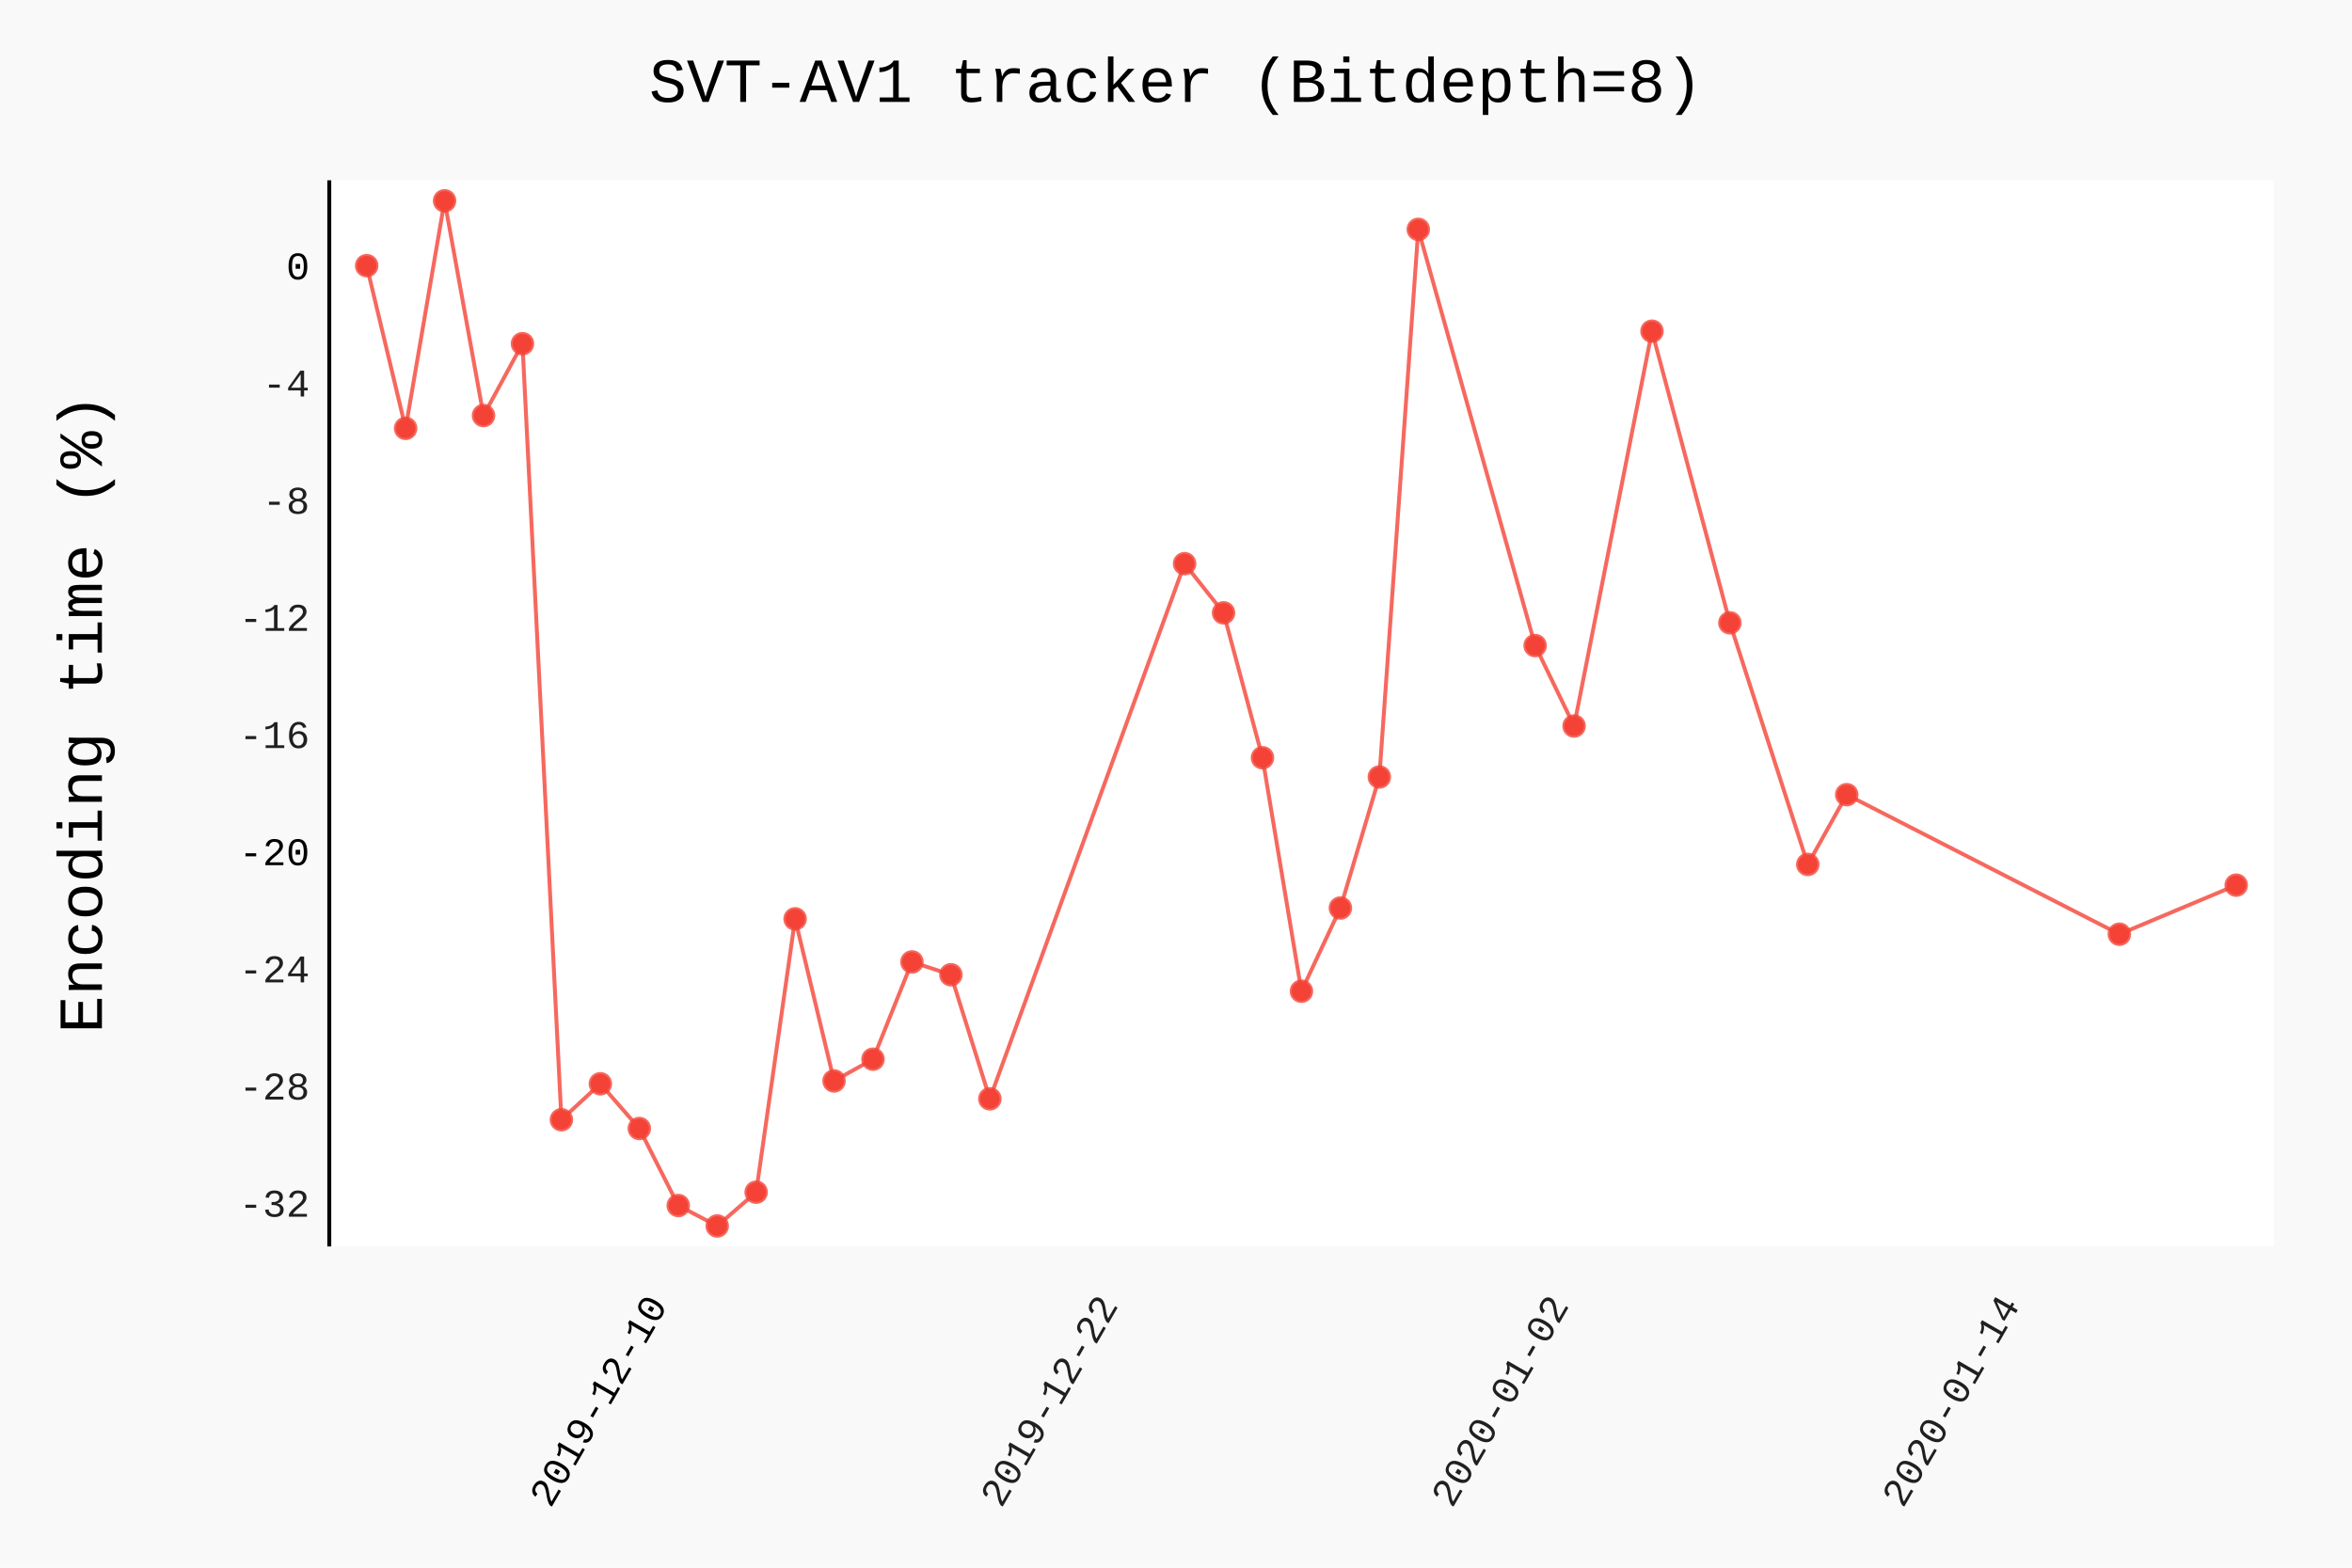
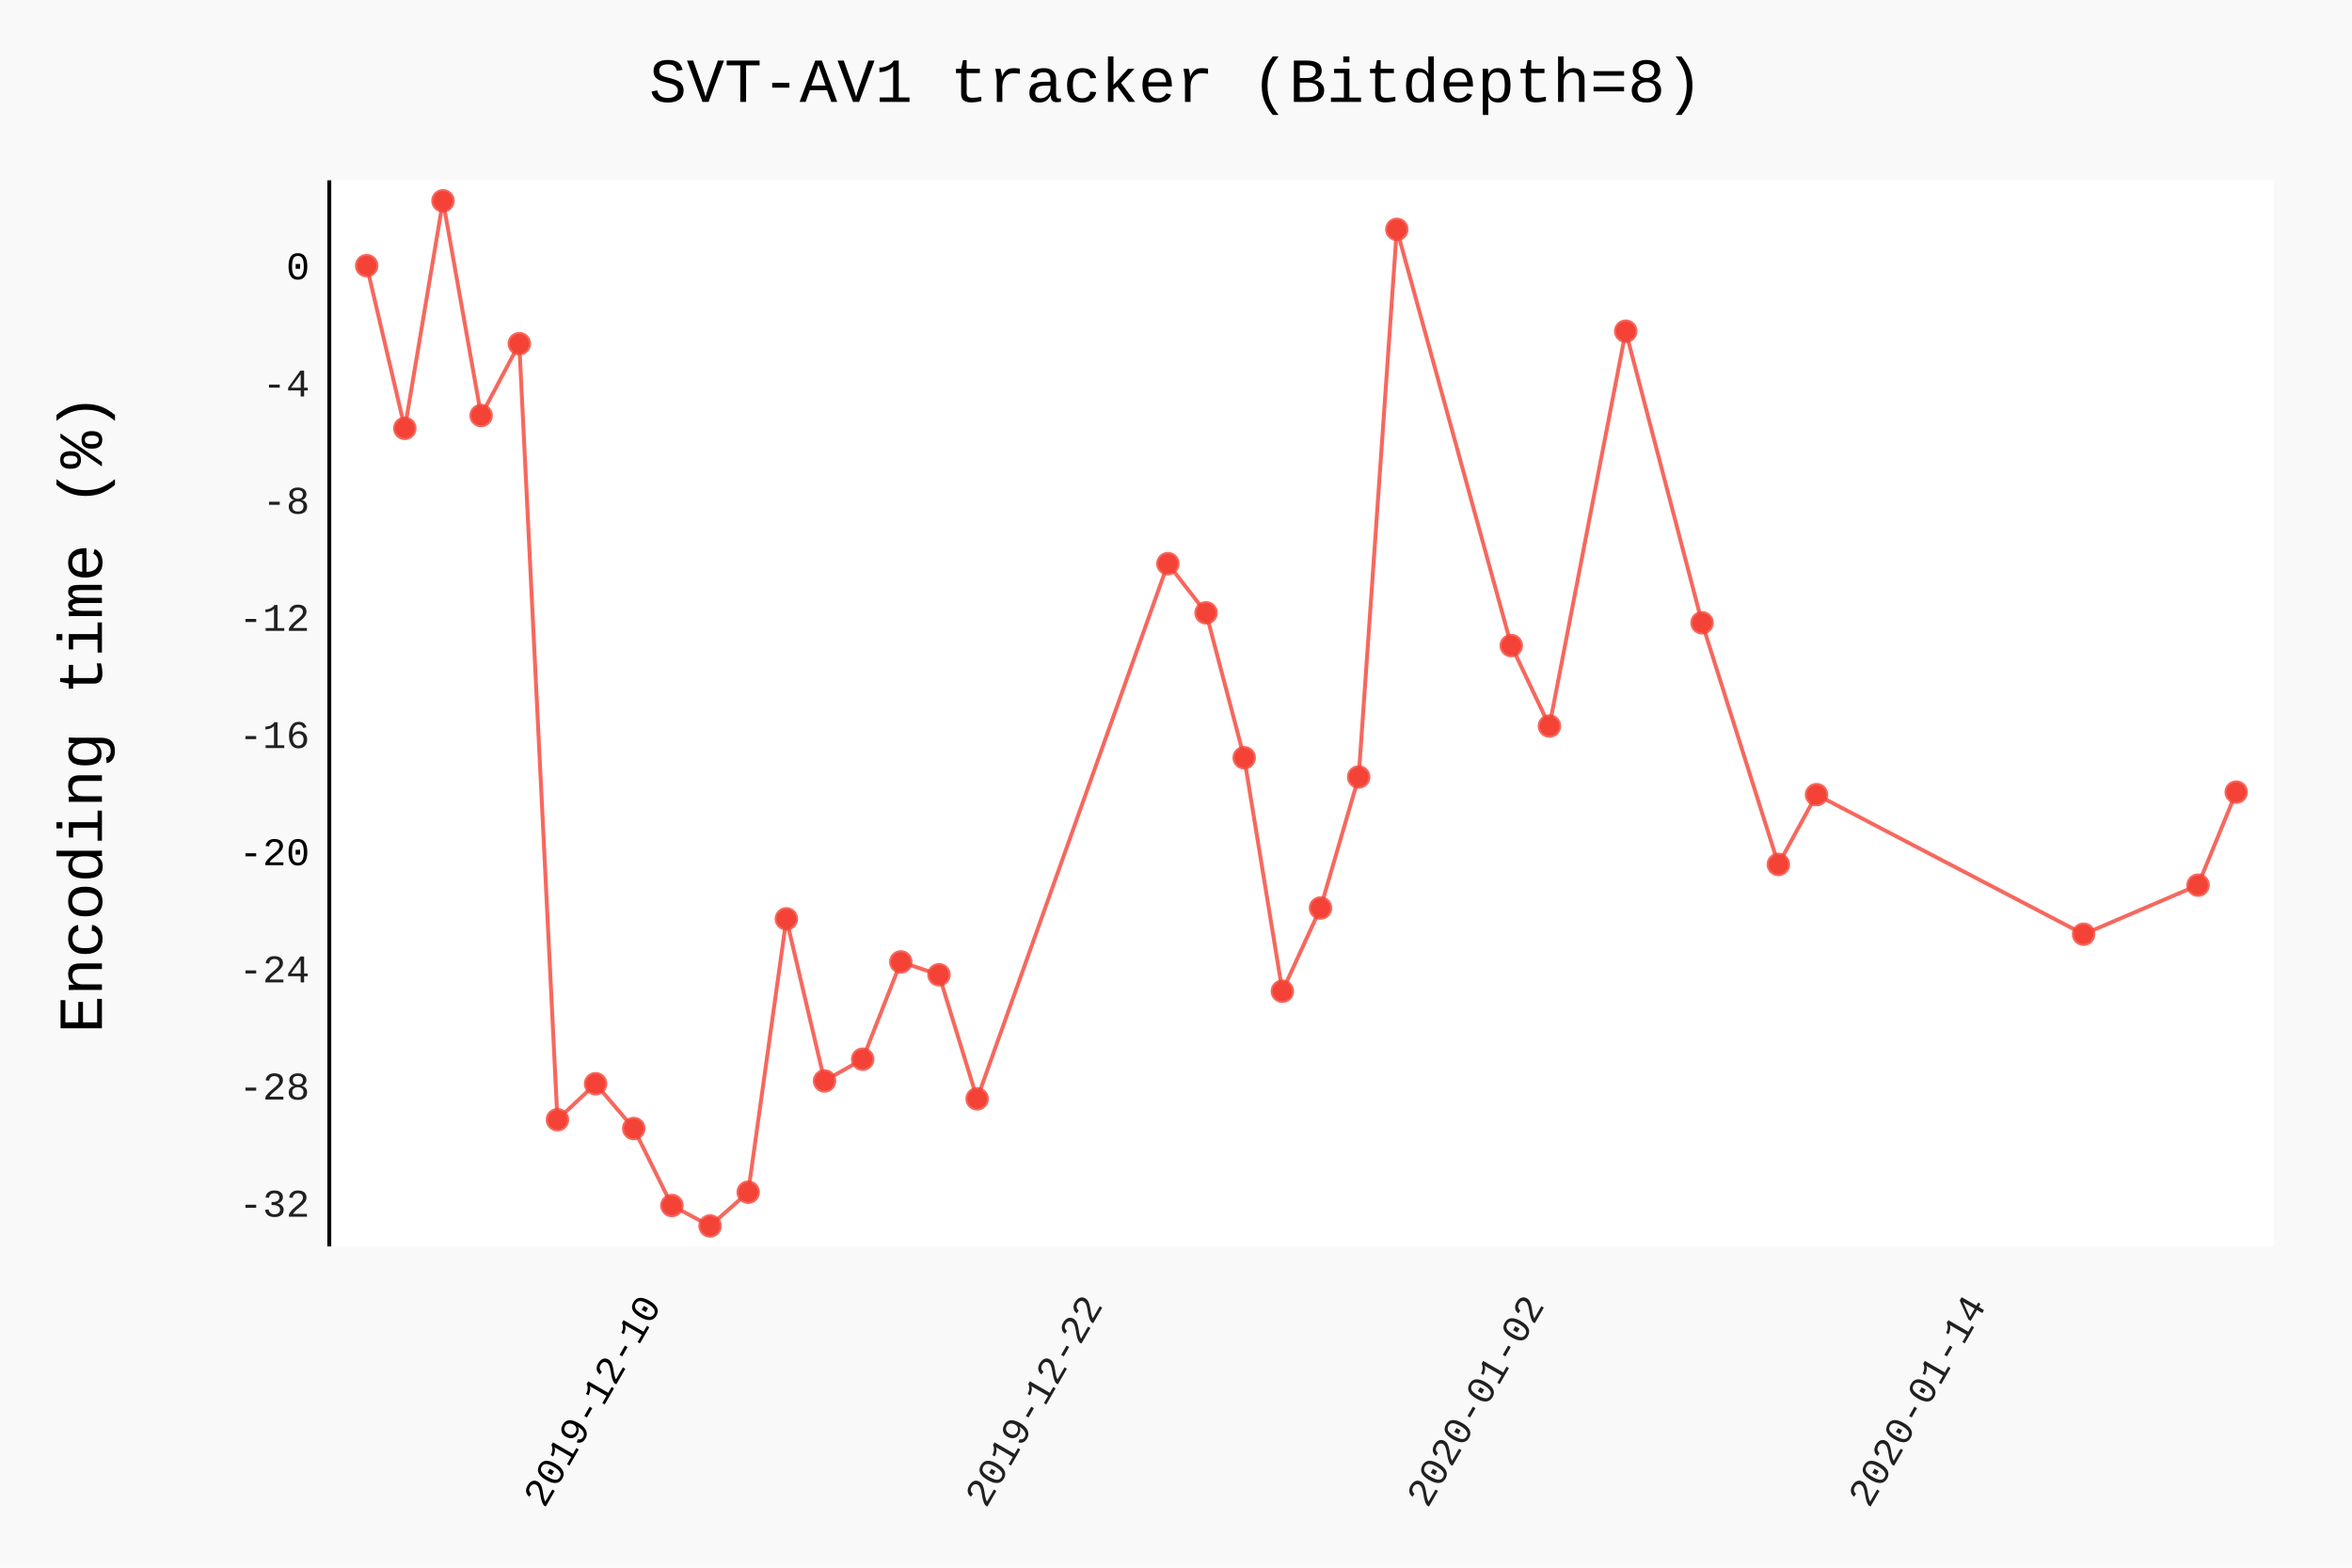
- <svg xmlns="http://www.w3.org/2000/svg" class="pygal-chart" id="chart-53ef094c-0593-451e-887a-6fe6a4ccc30c" viewBox="0 0 600 400">
+ <svg xmlns="http://www.w3.org/2000/svg" class="pygal-chart" id="chart-8f305699-eb50-4ab4-aa1d-f2954c7149e5" viewBox="0 0 600 400">
  <defs>
-     <style type="text/css">#chart-53ef094c-0593-451e-887a-6fe6a4ccc30c{-webkit-user-select:none;-webkit-font-smoothing:antialiased;font-family:Consolas,"Liberation Mono",Menlo,Courier,monospace}#chart-53ef094c-0593-451e-887a-6fe6a4ccc30c .title{font-family:Consolas,"Liberation Mono",Menlo,Courier,monospace;font-size:16px}#chart-53ef094c-0593-451e-887a-6fe6a4ccc30c .legends .legend text{font-family:Consolas,"Liberation Mono",Menlo,Courier,monospace;font-size:14px}#chart-53ef094c-0593-451e-887a-6fe6a4ccc30c .axis text{font-family:Consolas,"Liberation Mono",Menlo,Courier,monospace;font-size:10px}#chart-53ef094c-0593-451e-887a-6fe6a4ccc30c .axis text.major{font-family:Consolas,"Liberation Mono",Menlo,Courier,monospace;font-size:10px}#chart-53ef094c-0593-451e-887a-6fe6a4ccc30c .text-overlay text.value{font-family:Consolas,"Liberation Mono",Menlo,Courier,monospace;font-size:16px}#chart-53ef094c-0593-451e-887a-6fe6a4ccc30c .text-overlay text.label{font-family:Consolas,"Liberation Mono",Menlo,Courier,monospace;font-size:10px}#chart-53ef094c-0593-451e-887a-6fe6a4ccc30c .tooltip{font-family:Consolas,"Liberation Mono",Menlo,Courier,monospace;font-size:14px}#chart-53ef094c-0593-451e-887a-6fe6a4ccc30c text.no_data{font-family:Consolas,"Liberation Mono",Menlo,Courier,monospace;font-size:64px}
- #chart-53ef094c-0593-451e-887a-6fe6a4ccc30c{background-color:rgba(249,249,249,1)}#chart-53ef094c-0593-451e-887a-6fe6a4ccc30c path,#chart-53ef094c-0593-451e-887a-6fe6a4ccc30c line,#chart-53ef094c-0593-451e-887a-6fe6a4ccc30c rect,#chart-53ef094c-0593-451e-887a-6fe6a4ccc30c circle{-webkit-transition:150ms;-moz-transition:150ms;transition:150ms}#chart-53ef094c-0593-451e-887a-6fe6a4ccc30c .graph &gt; .background{fill:rgba(249,249,249,1)}#chart-53ef094c-0593-451e-887a-6fe6a4ccc30c .plot &gt; .background{fill:rgba(255,255,255,1)}#chart-53ef094c-0593-451e-887a-6fe6a4ccc30c .graph{fill:rgba(0,0,0,.87)}#chart-53ef094c-0593-451e-887a-6fe6a4ccc30c text.no_data{fill:rgba(0,0,0,1)}#chart-53ef094c-0593-451e-887a-6fe6a4ccc30c .title{fill:rgba(0,0,0,1)}#chart-53ef094c-0593-451e-887a-6fe6a4ccc30c .legends .legend text{fill:rgba(0,0,0,.87)}#chart-53ef094c-0593-451e-887a-6fe6a4ccc30c .legends .legend:hover text{fill:rgba(0,0,0,1)}#chart-53ef094c-0593-451e-887a-6fe6a4ccc30c .axis .line{stroke:rgba(0,0,0,1)}#chart-53ef094c-0593-451e-887a-6fe6a4ccc30c .axis .guide.line{stroke:rgba(0,0,0,.54)}#chart-53ef094c-0593-451e-887a-6fe6a4ccc30c .axis .major.line{stroke:rgba(0,0,0,.87)}#chart-53ef094c-0593-451e-887a-6fe6a4ccc30c .axis text.major{fill:rgba(0,0,0,1)}#chart-53ef094c-0593-451e-887a-6fe6a4ccc30c .axis.y .guides:hover .guide.line,#chart-53ef094c-0593-451e-887a-6fe6a4ccc30c .line-graph .axis.x .guides:hover .guide.line,#chart-53ef094c-0593-451e-887a-6fe6a4ccc30c .stackedline-graph .axis.x .guides:hover .guide.line,#chart-53ef094c-0593-451e-887a-6fe6a4ccc30c .xy-graph .axis.x .guides:hover .guide.line{stroke:rgba(0,0,0,1)}#chart-53ef094c-0593-451e-887a-6fe6a4ccc30c .axis .guides:hover text{fill:rgba(0,0,0,1)}#chart-53ef094c-0593-451e-887a-6fe6a4ccc30c .reactive{fill-opacity:.7;stroke-opacity:.8}#chart-53ef094c-0593-451e-887a-6fe6a4ccc30c .ci{stroke:rgba(0,0,0,.87)}#chart-53ef094c-0593-451e-887a-6fe6a4ccc30c .reactive.active,#chart-53ef094c-0593-451e-887a-6fe6a4ccc30c .active .reactive{fill-opacity:.8;stroke-opacity:.9;stroke-width:4}#chart-53ef094c-0593-451e-887a-6fe6a4ccc30c .ci .reactive.active{stroke-width:1.5}#chart-53ef094c-0593-451e-887a-6fe6a4ccc30c .series text{fill:rgba(0,0,0,1)}#chart-53ef094c-0593-451e-887a-6fe6a4ccc30c .tooltip rect{fill:rgba(255,255,255,1);stroke:rgba(0,0,0,1);-webkit-transition:opacity 150ms;-moz-transition:opacity 150ms;transition:opacity 150ms}#chart-53ef094c-0593-451e-887a-6fe6a4ccc30c .tooltip .label{fill:rgba(0,0,0,.87)}#chart-53ef094c-0593-451e-887a-6fe6a4ccc30c .tooltip .label{fill:rgba(0,0,0,.87)}#chart-53ef094c-0593-451e-887a-6fe6a4ccc30c .tooltip .legend{font-size:.8em;fill:rgba(0,0,0,.54)}#chart-53ef094c-0593-451e-887a-6fe6a4ccc30c .tooltip .x_label{font-size:.6em;fill:rgba(0,0,0,1)}#chart-53ef094c-0593-451e-887a-6fe6a4ccc30c .tooltip .xlink{font-size:.5em;text-decoration:underline}#chart-53ef094c-0593-451e-887a-6fe6a4ccc30c .tooltip .value{font-size:1.5em}#chart-53ef094c-0593-451e-887a-6fe6a4ccc30c .bound{font-size:.5em}#chart-53ef094c-0593-451e-887a-6fe6a4ccc30c .max-value{font-size:.75em;fill:rgba(0,0,0,.54)}#chart-53ef094c-0593-451e-887a-6fe6a4ccc30c .map-element{fill:rgba(255,255,255,1);stroke:rgba(0,0,0,.54) !important}#chart-53ef094c-0593-451e-887a-6fe6a4ccc30c .map-element .reactive{fill-opacity:inherit;stroke-opacity:inherit}#chart-53ef094c-0593-451e-887a-6fe6a4ccc30c .color-0,#chart-53ef094c-0593-451e-887a-6fe6a4ccc30c .color-0 a:visited{stroke:#F44336;fill:#F44336}#chart-53ef094c-0593-451e-887a-6fe6a4ccc30c .text-overlay .color-0 text{fill:black}
- #chart-53ef094c-0593-451e-887a-6fe6a4ccc30c text.no_data{text-anchor:middle}#chart-53ef094c-0593-451e-887a-6fe6a4ccc30c .guide.line{fill:none}#chart-53ef094c-0593-451e-887a-6fe6a4ccc30c .centered{text-anchor:middle}#chart-53ef094c-0593-451e-887a-6fe6a4ccc30c .title{text-anchor:middle}#chart-53ef094c-0593-451e-887a-6fe6a4ccc30c .legends .legend text{fill-opacity:1}#chart-53ef094c-0593-451e-887a-6fe6a4ccc30c .axis.x text{text-anchor:middle}#chart-53ef094c-0593-451e-887a-6fe6a4ccc30c .axis.x:not(.web) text[transform]{text-anchor:start}#chart-53ef094c-0593-451e-887a-6fe6a4ccc30c .axis.x:not(.web) text[transform].backwards{text-anchor:end}#chart-53ef094c-0593-451e-887a-6fe6a4ccc30c .axis.y text{text-anchor:end}#chart-53ef094c-0593-451e-887a-6fe6a4ccc30c .axis.y text[transform].backwards{text-anchor:start}#chart-53ef094c-0593-451e-887a-6fe6a4ccc30c .axis.y2 text{text-anchor:start}#chart-53ef094c-0593-451e-887a-6fe6a4ccc30c .axis.y2 text[transform].backwards{text-anchor:end}#chart-53ef094c-0593-451e-887a-6fe6a4ccc30c .axis .guide.line{stroke-dasharray:4,4}#chart-53ef094c-0593-451e-887a-6fe6a4ccc30c .axis .major.guide.line{stroke-dasharray:6,6}#chart-53ef094c-0593-451e-887a-6fe6a4ccc30c .horizontal .axis.y .guide.line,#chart-53ef094c-0593-451e-887a-6fe6a4ccc30c .horizontal .axis.y2 .guide.line,#chart-53ef094c-0593-451e-887a-6fe6a4ccc30c .vertical .axis.x .guide.line{opacity:0}#chart-53ef094c-0593-451e-887a-6fe6a4ccc30c .horizontal .axis.always_show .guide.line,#chart-53ef094c-0593-451e-887a-6fe6a4ccc30c .vertical .axis.always_show .guide.line{opacity:1 !important}#chart-53ef094c-0593-451e-887a-6fe6a4ccc30c .axis.y .guides:hover .guide.line,#chart-53ef094c-0593-451e-887a-6fe6a4ccc30c .axis.y2 .guides:hover .guide.line,#chart-53ef094c-0593-451e-887a-6fe6a4ccc30c .axis.x .guides:hover .guide.line{opacity:1}#chart-53ef094c-0593-451e-887a-6fe6a4ccc30c .axis .guides:hover text{opacity:1}#chart-53ef094c-0593-451e-887a-6fe6a4ccc30c .nofill{fill:none}#chart-53ef094c-0593-451e-887a-6fe6a4ccc30c .subtle-fill{fill-opacity:.2}#chart-53ef094c-0593-451e-887a-6fe6a4ccc30c .dot{stroke-width:1px;fill-opacity:1}#chart-53ef094c-0593-451e-887a-6fe6a4ccc30c .dot.active{stroke-width:5px}#chart-53ef094c-0593-451e-887a-6fe6a4ccc30c .dot.negative{fill:transparent}#chart-53ef094c-0593-451e-887a-6fe6a4ccc30c text,#chart-53ef094c-0593-451e-887a-6fe6a4ccc30c tspan{stroke:none !important}#chart-53ef094c-0593-451e-887a-6fe6a4ccc30c .series text.active{opacity:1}#chart-53ef094c-0593-451e-887a-6fe6a4ccc30c .tooltip rect{fill-opacity:.95;stroke-width:.5}#chart-53ef094c-0593-451e-887a-6fe6a4ccc30c .tooltip text{fill-opacity:1}#chart-53ef094c-0593-451e-887a-6fe6a4ccc30c .showable{visibility:hidden}#chart-53ef094c-0593-451e-887a-6fe6a4ccc30c .showable.shown{visibility:visible}#chart-53ef094c-0593-451e-887a-6fe6a4ccc30c .gauge-background{fill:rgba(229,229,229,1);stroke:none}#chart-53ef094c-0593-451e-887a-6fe6a4ccc30c .bg-lines{stroke:rgba(249,249,249,1);stroke-width:2px}</style>
+     <style type="text/css">#chart-8f305699-eb50-4ab4-aa1d-f2954c7149e5{-webkit-user-select:none;-webkit-font-smoothing:antialiased;font-family:Consolas,"Liberation Mono",Menlo,Courier,monospace}#chart-8f305699-eb50-4ab4-aa1d-f2954c7149e5 .title{font-family:Consolas,"Liberation Mono",Menlo,Courier,monospace;font-size:16px}#chart-8f305699-eb50-4ab4-aa1d-f2954c7149e5 .legends .legend text{font-family:Consolas,"Liberation Mono",Menlo,Courier,monospace;font-size:14px}#chart-8f305699-eb50-4ab4-aa1d-f2954c7149e5 .axis text{font-family:Consolas,"Liberation Mono",Menlo,Courier,monospace;font-size:10px}#chart-8f305699-eb50-4ab4-aa1d-f2954c7149e5 .axis text.major{font-family:Consolas,"Liberation Mono",Menlo,Courier,monospace;font-size:10px}#chart-8f305699-eb50-4ab4-aa1d-f2954c7149e5 .text-overlay text.value{font-family:Consolas,"Liberation Mono",Menlo,Courier,monospace;font-size:16px}#chart-8f305699-eb50-4ab4-aa1d-f2954c7149e5 .text-overlay text.label{font-family:Consolas,"Liberation Mono",Menlo,Courier,monospace;font-size:10px}#chart-8f305699-eb50-4ab4-aa1d-f2954c7149e5 .tooltip{font-family:Consolas,"Liberation Mono",Menlo,Courier,monospace;font-size:14px}#chart-8f305699-eb50-4ab4-aa1d-f2954c7149e5 text.no_data{font-family:Consolas,"Liberation Mono",Menlo,Courier,monospace;font-size:64px}
+ #chart-8f305699-eb50-4ab4-aa1d-f2954c7149e5{background-color:rgba(249,249,249,1)}#chart-8f305699-eb50-4ab4-aa1d-f2954c7149e5 path,#chart-8f305699-eb50-4ab4-aa1d-f2954c7149e5 line,#chart-8f305699-eb50-4ab4-aa1d-f2954c7149e5 rect,#chart-8f305699-eb50-4ab4-aa1d-f2954c7149e5 circle{-webkit-transition:150ms;-moz-transition:150ms;transition:150ms}#chart-8f305699-eb50-4ab4-aa1d-f2954c7149e5 .graph &gt; .background{fill:rgba(249,249,249,1)}#chart-8f305699-eb50-4ab4-aa1d-f2954c7149e5 .plot &gt; .background{fill:rgba(255,255,255,1)}#chart-8f305699-eb50-4ab4-aa1d-f2954c7149e5 .graph{fill:rgba(0,0,0,.87)}#chart-8f305699-eb50-4ab4-aa1d-f2954c7149e5 text.no_data{fill:rgba(0,0,0,1)}#chart-8f305699-eb50-4ab4-aa1d-f2954c7149e5 .title{fill:rgba(0,0,0,1)}#chart-8f305699-eb50-4ab4-aa1d-f2954c7149e5 .legends .legend text{fill:rgba(0,0,0,.87)}#chart-8f305699-eb50-4ab4-aa1d-f2954c7149e5 .legends .legend:hover text{fill:rgba(0,0,0,1)}#chart-8f305699-eb50-4ab4-aa1d-f2954c7149e5 .axis .line{stroke:rgba(0,0,0,1)}#chart-8f305699-eb50-4ab4-aa1d-f2954c7149e5 .axis .guide.line{stroke:rgba(0,0,0,.54)}#chart-8f305699-eb50-4ab4-aa1d-f2954c7149e5 .axis .major.line{stroke:rgba(0,0,0,.87)}#chart-8f305699-eb50-4ab4-aa1d-f2954c7149e5 .axis text.major{fill:rgba(0,0,0,1)}#chart-8f305699-eb50-4ab4-aa1d-f2954c7149e5 .axis.y .guides:hover .guide.line,#chart-8f305699-eb50-4ab4-aa1d-f2954c7149e5 .line-graph .axis.x .guides:hover .guide.line,#chart-8f305699-eb50-4ab4-aa1d-f2954c7149e5 .stackedline-graph .axis.x .guides:hover .guide.line,#chart-8f305699-eb50-4ab4-aa1d-f2954c7149e5 .xy-graph .axis.x .guides:hover .guide.line{stroke:rgba(0,0,0,1)}#chart-8f305699-eb50-4ab4-aa1d-f2954c7149e5 .axis .guides:hover text{fill:rgba(0,0,0,1)}#chart-8f305699-eb50-4ab4-aa1d-f2954c7149e5 .reactive{fill-opacity:.7;stroke-opacity:.8}#chart-8f305699-eb50-4ab4-aa1d-f2954c7149e5 .ci{stroke:rgba(0,0,0,.87)}#chart-8f305699-eb50-4ab4-aa1d-f2954c7149e5 .reactive.active,#chart-8f305699-eb50-4ab4-aa1d-f2954c7149e5 .active .reactive{fill-opacity:.8;stroke-opacity:.9;stroke-width:4}#chart-8f305699-eb50-4ab4-aa1d-f2954c7149e5 .ci .reactive.active{stroke-width:1.5}#chart-8f305699-eb50-4ab4-aa1d-f2954c7149e5 .series text{fill:rgba(0,0,0,1)}#chart-8f305699-eb50-4ab4-aa1d-f2954c7149e5 .tooltip rect{fill:rgba(255,255,255,1);stroke:rgba(0,0,0,1);-webkit-transition:opacity 150ms;-moz-transition:opacity 150ms;transition:opacity 150ms}#chart-8f305699-eb50-4ab4-aa1d-f2954c7149e5 .tooltip .label{fill:rgba(0,0,0,.87)}#chart-8f305699-eb50-4ab4-aa1d-f2954c7149e5 .tooltip .label{fill:rgba(0,0,0,.87)}#chart-8f305699-eb50-4ab4-aa1d-f2954c7149e5 .tooltip .legend{font-size:.8em;fill:rgba(0,0,0,.54)}#chart-8f305699-eb50-4ab4-aa1d-f2954c7149e5 .tooltip .x_label{font-size:.6em;fill:rgba(0,0,0,1)}#chart-8f305699-eb50-4ab4-aa1d-f2954c7149e5 .tooltip .xlink{font-size:.5em;text-decoration:underline}#chart-8f305699-eb50-4ab4-aa1d-f2954c7149e5 .tooltip .value{font-size:1.5em}#chart-8f305699-eb50-4ab4-aa1d-f2954c7149e5 .bound{font-size:.5em}#chart-8f305699-eb50-4ab4-aa1d-f2954c7149e5 .max-value{font-size:.75em;fill:rgba(0,0,0,.54)}#chart-8f305699-eb50-4ab4-aa1d-f2954c7149e5 .map-element{fill:rgba(255,255,255,1);stroke:rgba(0,0,0,.54) !important}#chart-8f305699-eb50-4ab4-aa1d-f2954c7149e5 .map-element .reactive{fill-opacity:inherit;stroke-opacity:inherit}#chart-8f305699-eb50-4ab4-aa1d-f2954c7149e5 .color-0,#chart-8f305699-eb50-4ab4-aa1d-f2954c7149e5 .color-0 a:visited{stroke:#F44336;fill:#F44336}#chart-8f305699-eb50-4ab4-aa1d-f2954c7149e5 .text-overlay .color-0 text{fill:black}
+ #chart-8f305699-eb50-4ab4-aa1d-f2954c7149e5 text.no_data{text-anchor:middle}#chart-8f305699-eb50-4ab4-aa1d-f2954c7149e5 .guide.line{fill:none}#chart-8f305699-eb50-4ab4-aa1d-f2954c7149e5 .centered{text-anchor:middle}#chart-8f305699-eb50-4ab4-aa1d-f2954c7149e5 .title{text-anchor:middle}#chart-8f305699-eb50-4ab4-aa1d-f2954c7149e5 .legends .legend text{fill-opacity:1}#chart-8f305699-eb50-4ab4-aa1d-f2954c7149e5 .axis.x text{text-anchor:middle}#chart-8f305699-eb50-4ab4-aa1d-f2954c7149e5 .axis.x:not(.web) text[transform]{text-anchor:start}#chart-8f305699-eb50-4ab4-aa1d-f2954c7149e5 .axis.x:not(.web) text[transform].backwards{text-anchor:end}#chart-8f305699-eb50-4ab4-aa1d-f2954c7149e5 .axis.y text{text-anchor:end}#chart-8f305699-eb50-4ab4-aa1d-f2954c7149e5 .axis.y text[transform].backwards{text-anchor:start}#chart-8f305699-eb50-4ab4-aa1d-f2954c7149e5 .axis.y2 text{text-anchor:start}#chart-8f305699-eb50-4ab4-aa1d-f2954c7149e5 .axis.y2 text[transform].backwards{text-anchor:end}#chart-8f305699-eb50-4ab4-aa1d-f2954c7149e5 .axis .guide.line{stroke-dasharray:4,4}#chart-8f305699-eb50-4ab4-aa1d-f2954c7149e5 .axis .major.guide.line{stroke-dasharray:6,6}#chart-8f305699-eb50-4ab4-aa1d-f2954c7149e5 .horizontal .axis.y .guide.line,#chart-8f305699-eb50-4ab4-aa1d-f2954c7149e5 .horizontal .axis.y2 .guide.line,#chart-8f305699-eb50-4ab4-aa1d-f2954c7149e5 .vertical .axis.x .guide.line{opacity:0}#chart-8f305699-eb50-4ab4-aa1d-f2954c7149e5 .horizontal .axis.always_show .guide.line,#chart-8f305699-eb50-4ab4-aa1d-f2954c7149e5 .vertical .axis.always_show .guide.line{opacity:1 !important}#chart-8f305699-eb50-4ab4-aa1d-f2954c7149e5 .axis.y .guides:hover .guide.line,#chart-8f305699-eb50-4ab4-aa1d-f2954c7149e5 .axis.y2 .guides:hover .guide.line,#chart-8f305699-eb50-4ab4-aa1d-f2954c7149e5 .axis.x .guides:hover .guide.line{opacity:1}#chart-8f305699-eb50-4ab4-aa1d-f2954c7149e5 .axis .guides:hover text{opacity:1}#chart-8f305699-eb50-4ab4-aa1d-f2954c7149e5 .nofill{fill:none}#chart-8f305699-eb50-4ab4-aa1d-f2954c7149e5 .subtle-fill{fill-opacity:.2}#chart-8f305699-eb50-4ab4-aa1d-f2954c7149e5 .dot{stroke-width:1px;fill-opacity:1}#chart-8f305699-eb50-4ab4-aa1d-f2954c7149e5 .dot.active{stroke-width:5px}#chart-8f305699-eb50-4ab4-aa1d-f2954c7149e5 .dot.negative{fill:transparent}#chart-8f305699-eb50-4ab4-aa1d-f2954c7149e5 text,#chart-8f305699-eb50-4ab4-aa1d-f2954c7149e5 tspan{stroke:none !important}#chart-8f305699-eb50-4ab4-aa1d-f2954c7149e5 .series text.active{opacity:1}#chart-8f305699-eb50-4ab4-aa1d-f2954c7149e5 .tooltip rect{fill-opacity:.95;stroke-width:.5}#chart-8f305699-eb50-4ab4-aa1d-f2954c7149e5 .tooltip text{fill-opacity:1}#chart-8f305699-eb50-4ab4-aa1d-f2954c7149e5 .showable{visibility:hidden}#chart-8f305699-eb50-4ab4-aa1d-f2954c7149e5 .showable.shown{visibility:visible}#chart-8f305699-eb50-4ab4-aa1d-f2954c7149e5 .gauge-background{fill:rgba(229,229,229,1);stroke:none}#chart-8f305699-eb50-4ab4-aa1d-f2954c7149e5 .bg-lines{stroke:rgba(249,249,249,1);stroke-width:2px}</style>
  </defs>
  <g class="graph datetimeline-graph vertical">
    <rect class="background" height="400" width="600" x="0" y="0" />
    <g class="plot" transform="translate(84, 46)">
      <rect class="background" height="272.038" width="496.0" x="0" y="0" />
      <g class="axis y">
        <g class="guides">
          <text class="" x="-5" y="264.442">-32</text>
        </g>
        <g class="guides">
          <text class="" x="-5" y="234.547">-28</text>
        </g>
        <g class="guides">
          <text class="" x="-5" y="204.652">-24</text>
        </g>
        <g class="guides">
          <text class="major" x="-5" y="174.757">-20</text>
        </g>
        <g class="guides">
          <text class="" x="-5" y="144.862">-16</text>
        </g>
        <g class="guides">
          <text class="" x="-5" y="114.967">-12</text>
        </g>
        <g class="guides">
          <text class="" x="-5" y="85.072">-8</text>
        </g>
        <g class="guides">
          <text class="" x="-5" y="55.177">-4</text>
        </g>
        <g class="guides">
          <text class="major" x="-5" y="25.282">0</text>
        </g>
      </g>
      <g class="axis x">
        <path class="line" d="M0 0 v272.038" />
        <g class="guides">
-           <path class="major guide line" d="M86.45 0 v272.038" />
-           <text class="major backwards" transform="rotate(300 86.44967 287.0385)" x="86.45" y="287.038">2019-12-10</text>
+           <path class="major guide line" d="M84.88 0 v272.038" />
+           <text class="major backwards" transform="rotate(300 84.88005 287.0385)" x="84.88" y="287.038">2019-12-10</text>
        </g>
        <g class="guides">
-           <path class="guide line" d="M201.448 0 v272.038" />
-           <text class="backwards" transform="rotate(300 201.4485 287.0385)" x="201.448" y="287.038">2019-12-22</text>
+           <path class="guide line" d="M197.532 0 v272.038" />
+           <text class="backwards" transform="rotate(300 197.5319 287.0385)" x="197.532" y="287.038">2019-12-22</text>
        </g>
        <g class="guides">
-           <path class="guide line" d="M316.447 0 v272.038" />
-           <text class="backwards" transform="rotate(300 316.4473 287.0385)" x="316.447" y="287.038">2020-01-02</text>
+           <path class="guide line" d="M310.184 0 v272.038" />
+           <text class="backwards" transform="rotate(300 310.1838 287.0385)" x="310.184" y="287.038">2020-01-02</text>
        </g>
        <g class="guides">
-           <path class="guide line" d="M431.446 0 v272.038" />
-           <text class="backwards" transform="rotate(300 431.4461 287.0385)" x="431.446" y="287.038">2020-01-14</text>
+           <path class="guide line" d="M422.836 0 v272.038" />
+           <text class="backwards" transform="rotate(300 422.8357 287.0385)" x="422.836" y="287.038">2020-01-14</text>
        </g>
      </g>
      <g class="series serie-0 color-0">
-         <path class="line reactive nofill" d="M9.538 21.782 L19.474 63.294 29.41 5.232 39.346 60.024 49.282 41.688 59.218 239.699 69.154 230.523 79.09 241.946 89.026 261.593 98.962 266.807 108.897 258.193 118.833 188.45 128.769 229.803 138.705 224.258 148.641 199.44 158.577 202.709 168.513 234.369 218.192 97.82 228.128 110.366 238.064 147.341 248 206.915 257.936 185.684 267.872 152.252 277.808 12.52 307.615 118.72 317.551 139.246 337.423 38.505 357.295 112.915 377.167 174.564 387.103 156.761 456.654 192.367 486.462 179.85" />
+         <path class="line reactive nofill" d="M9.538 21.782 L19.272 63.294 29.005 5.232 38.738 60.024 48.471 41.688 58.204 239.699 67.937 230.523 77.67 241.946 87.403 261.593 97.137 266.807 106.87 258.193 116.603 188.45 126.336 229.803 136.069 224.258 145.802 199.44 155.535 202.709 165.268 234.369 213.934 97.82 223.667 110.366 233.4 147.341 243.133 206.915 252.867 185.684 262.6 152.252 272.333 12.52 301.532 118.72 311.265 139.246 330.732 38.505 350.198 112.915 369.664 174.564 379.397 156.761 447.529 192.367 476.728 179.85 486.462 156.113" />
      </g>
    </g>
    <g class="titles">
      <text class="title plot_title" x="300.0" y="26">SVT-AV1 tracker (Bitdepth=8)</text>
      <text class="title" transform="rotate(-90 0 182.0192)" x="0" y="208.019">Encoding time (%)</text>
    </g>
    <g class="plot overlay" transform="translate(84, 46)">
      <g class="series serie-0 color-0">
        <g class="dots">
          <circle class="dot reactive tooltip-trigger" cx="9.538" cy="21.782" r="2.5" />
        </g>
        <g class="dots">
-           <circle class="dot reactive tooltip-trigger" cx="19.474" cy="63.294" r="2.5" />
+           <circle class="dot reactive tooltip-trigger" cx="19.272" cy="63.294" r="2.5" />
        </g>
        <g class="dots">
-           <circle class="dot reactive tooltip-trigger" cx="29.41" cy="5.232" r="2.5" />
+           <circle class="dot reactive tooltip-trigger" cx="29.005" cy="5.232" r="2.5" />
        </g>
        <g class="dots">
-           <circle class="dot reactive tooltip-trigger" cx="39.346" cy="60.024" r="2.5" />
+           <circle class="dot reactive tooltip-trigger" cx="38.738" cy="60.024" r="2.5" />
        </g>
        <g class="dots">
-           <circle class="dot reactive tooltip-trigger" cx="49.282" cy="41.688" r="2.5" />
+           <circle class="dot reactive tooltip-trigger" cx="48.471" cy="41.688" r="2.5" />
        </g>
        <g class="dots">
-           <circle class="dot reactive tooltip-trigger" cx="59.218" cy="239.699" r="2.5" />
+           <circle class="dot reactive tooltip-trigger" cx="58.204" cy="239.699" r="2.5" />
        </g>
        <g class="dots">
-           <circle class="dot reactive tooltip-trigger" cx="69.154" cy="230.523" r="2.5" />
+           <circle class="dot reactive tooltip-trigger" cx="67.937" cy="230.523" r="2.5" />
        </g>
        <g class="dots">
-           <circle class="dot reactive tooltip-trigger" cx="79.09" cy="241.946" r="2.5" />
+           <circle class="dot reactive tooltip-trigger" cx="77.67" cy="241.946" r="2.5" />
        </g>
        <g class="dots">
-           <circle class="dot reactive tooltip-trigger" cx="89.026" cy="261.593" r="2.5" />
+           <circle class="dot reactive tooltip-trigger" cx="87.403" cy="261.593" r="2.5" />
        </g>
        <g class="dots">
-           <circle class="dot reactive tooltip-trigger" cx="98.962" cy="266.807" r="2.5" />
+           <circle class="dot reactive tooltip-trigger" cx="97.137" cy="266.807" r="2.5" />
        </g>
        <g class="dots">
-           <circle class="dot reactive tooltip-trigger" cx="108.897" cy="258.193" r="2.5" />
+           <circle class="dot reactive tooltip-trigger" cx="106.87" cy="258.193" r="2.5" />
        </g>
        <g class="dots">
-           <circle class="dot reactive tooltip-trigger" cx="118.833" cy="188.45" r="2.5" />
+           <circle class="dot reactive tooltip-trigger" cx="116.603" cy="188.45" r="2.5" />
        </g>
        <g class="dots">
-           <circle class="dot reactive tooltip-trigger" cx="128.769" cy="229.803" r="2.5" />
+           <circle class="dot reactive tooltip-trigger" cx="126.336" cy="229.803" r="2.5" />
        </g>
        <g class="dots">
-           <circle class="dot reactive tooltip-trigger" cx="138.705" cy="224.258" r="2.5" />
+           <circle class="dot reactive tooltip-trigger" cx="136.069" cy="224.258" r="2.5" />
        </g>
        <g class="dots">
-           <circle class="dot reactive tooltip-trigger" cx="148.641" cy="199.44" r="2.5" />
+           <circle class="dot reactive tooltip-trigger" cx="145.802" cy="199.44" r="2.5" />
        </g>
        <g class="dots">
-           <circle class="dot reactive tooltip-trigger" cx="158.577" cy="202.709" r="2.5" />
+           <circle class="dot reactive tooltip-trigger" cx="155.535" cy="202.709" r="2.5" />
        </g>
        <g class="dots">
-           <circle class="dot reactive tooltip-trigger" cx="168.513" cy="234.369" r="2.5" />
+           <circle class="dot reactive tooltip-trigger" cx="165.268" cy="234.369" r="2.5" />
        </g>
        <g class="dots">
-           <circle class="dot reactive tooltip-trigger" cx="218.192" cy="97.82" r="2.5" />
+           <circle class="dot reactive tooltip-trigger" cx="213.934" cy="97.82" r="2.5" />
        </g>
        <g class="dots">
-           <circle class="dot reactive tooltip-trigger" cx="228.128" cy="110.366" r="2.5" />
+           <circle class="dot reactive tooltip-trigger" cx="223.667" cy="110.366" r="2.5" />
        </g>
        <g class="dots">
-           <circle class="dot reactive tooltip-trigger" cx="238.064" cy="147.341" r="2.5" />
+           <circle class="dot reactive tooltip-trigger" cx="233.4" cy="147.341" r="2.5" />
        </g>
        <g class="dots">
-           <circle class="dot reactive tooltip-trigger" cx="248.0" cy="206.915" r="2.5" />
+           <circle class="dot reactive tooltip-trigger" cx="243.133" cy="206.915" r="2.5" />
        </g>
        <g class="dots">
-           <circle class="dot reactive tooltip-trigger" cx="257.936" cy="185.684" r="2.5" />
+           <circle class="dot reactive tooltip-trigger" cx="252.867" cy="185.684" r="2.5" />
        </g>
        <g class="dots">
-           <circle class="dot reactive tooltip-trigger" cx="267.872" cy="152.252" r="2.5" />
+           <circle class="dot reactive tooltip-trigger" cx="262.6" cy="152.252" r="2.5" />
        </g>
        <g class="dots">
-           <circle class="dot reactive tooltip-trigger" cx="277.808" cy="12.52" r="2.5" />
+           <circle class="dot reactive tooltip-trigger" cx="272.333" cy="12.52" r="2.5" />
        </g>
        <g class="dots">
-           <circle class="dot reactive tooltip-trigger" cx="307.615" cy="118.72" r="2.5" />
+           <circle class="dot reactive tooltip-trigger" cx="301.532" cy="118.72" r="2.5" />
        </g>
        <g class="dots">
-           <circle class="dot reactive tooltip-trigger" cx="317.551" cy="139.246" r="2.5" />
+           <circle class="dot reactive tooltip-trigger" cx="311.265" cy="139.246" r="2.5" />
        </g>
        <g class="dots">
-           <circle class="dot reactive tooltip-trigger" cx="337.423" cy="38.505" r="2.5" />
+           <circle class="dot reactive tooltip-trigger" cx="330.732" cy="38.505" r="2.5" />
        </g>
        <g class="dots">
-           <circle class="dot reactive tooltip-trigger" cx="357.295" cy="112.915" r="2.5" />
+           <circle class="dot reactive tooltip-trigger" cx="350.198" cy="112.915" r="2.5" />
        </g>
        <g class="dots">
-           <circle class="dot reactive tooltip-trigger" cx="377.167" cy="174.564" r="2.5" />
+           <circle class="dot reactive tooltip-trigger" cx="369.664" cy="174.564" r="2.5" />
        </g>
        <g class="dots">
-           <circle class="dot reactive tooltip-trigger" cx="387.103" cy="156.761" r="2.5" />
+           <circle class="dot reactive tooltip-trigger" cx="379.397" cy="156.761" r="2.5" />
        </g>
        <g class="dots">
-           <circle class="dot reactive tooltip-trigger" cx="456.654" cy="192.367" r="2.5" />
+           <circle class="dot reactive tooltip-trigger" cx="447.529" cy="192.367" r="2.5" />
        </g>
        <g class="dots">
-           <circle class="dot reactive tooltip-trigger" cx="486.462" cy="179.85" r="2.5" />
+           <circle class="dot reactive tooltip-trigger" cx="476.728" cy="179.85" r="2.5" />
+         </g>
+         <g class="dots">
+           <circle class="dot reactive tooltip-trigger" cx="486.462" cy="156.113" r="2.5" />
        </g>
      </g>
    </g>
    <g class="plot text-overlay" transform="translate(84, 46)">
      <g class="series serie-0 color-0" />
    </g>
    <g class="plot tooltip-overlay" transform="translate(84, 46)">
      <g class="tooltip" style="opacity: 0" transform="translate(0 0)">
        <rect class="tooltip-box" height="0" rx="0" ry="0" width="0" />
        <g class="text" />
      </g>
    </g>
  </g>
</svg>
